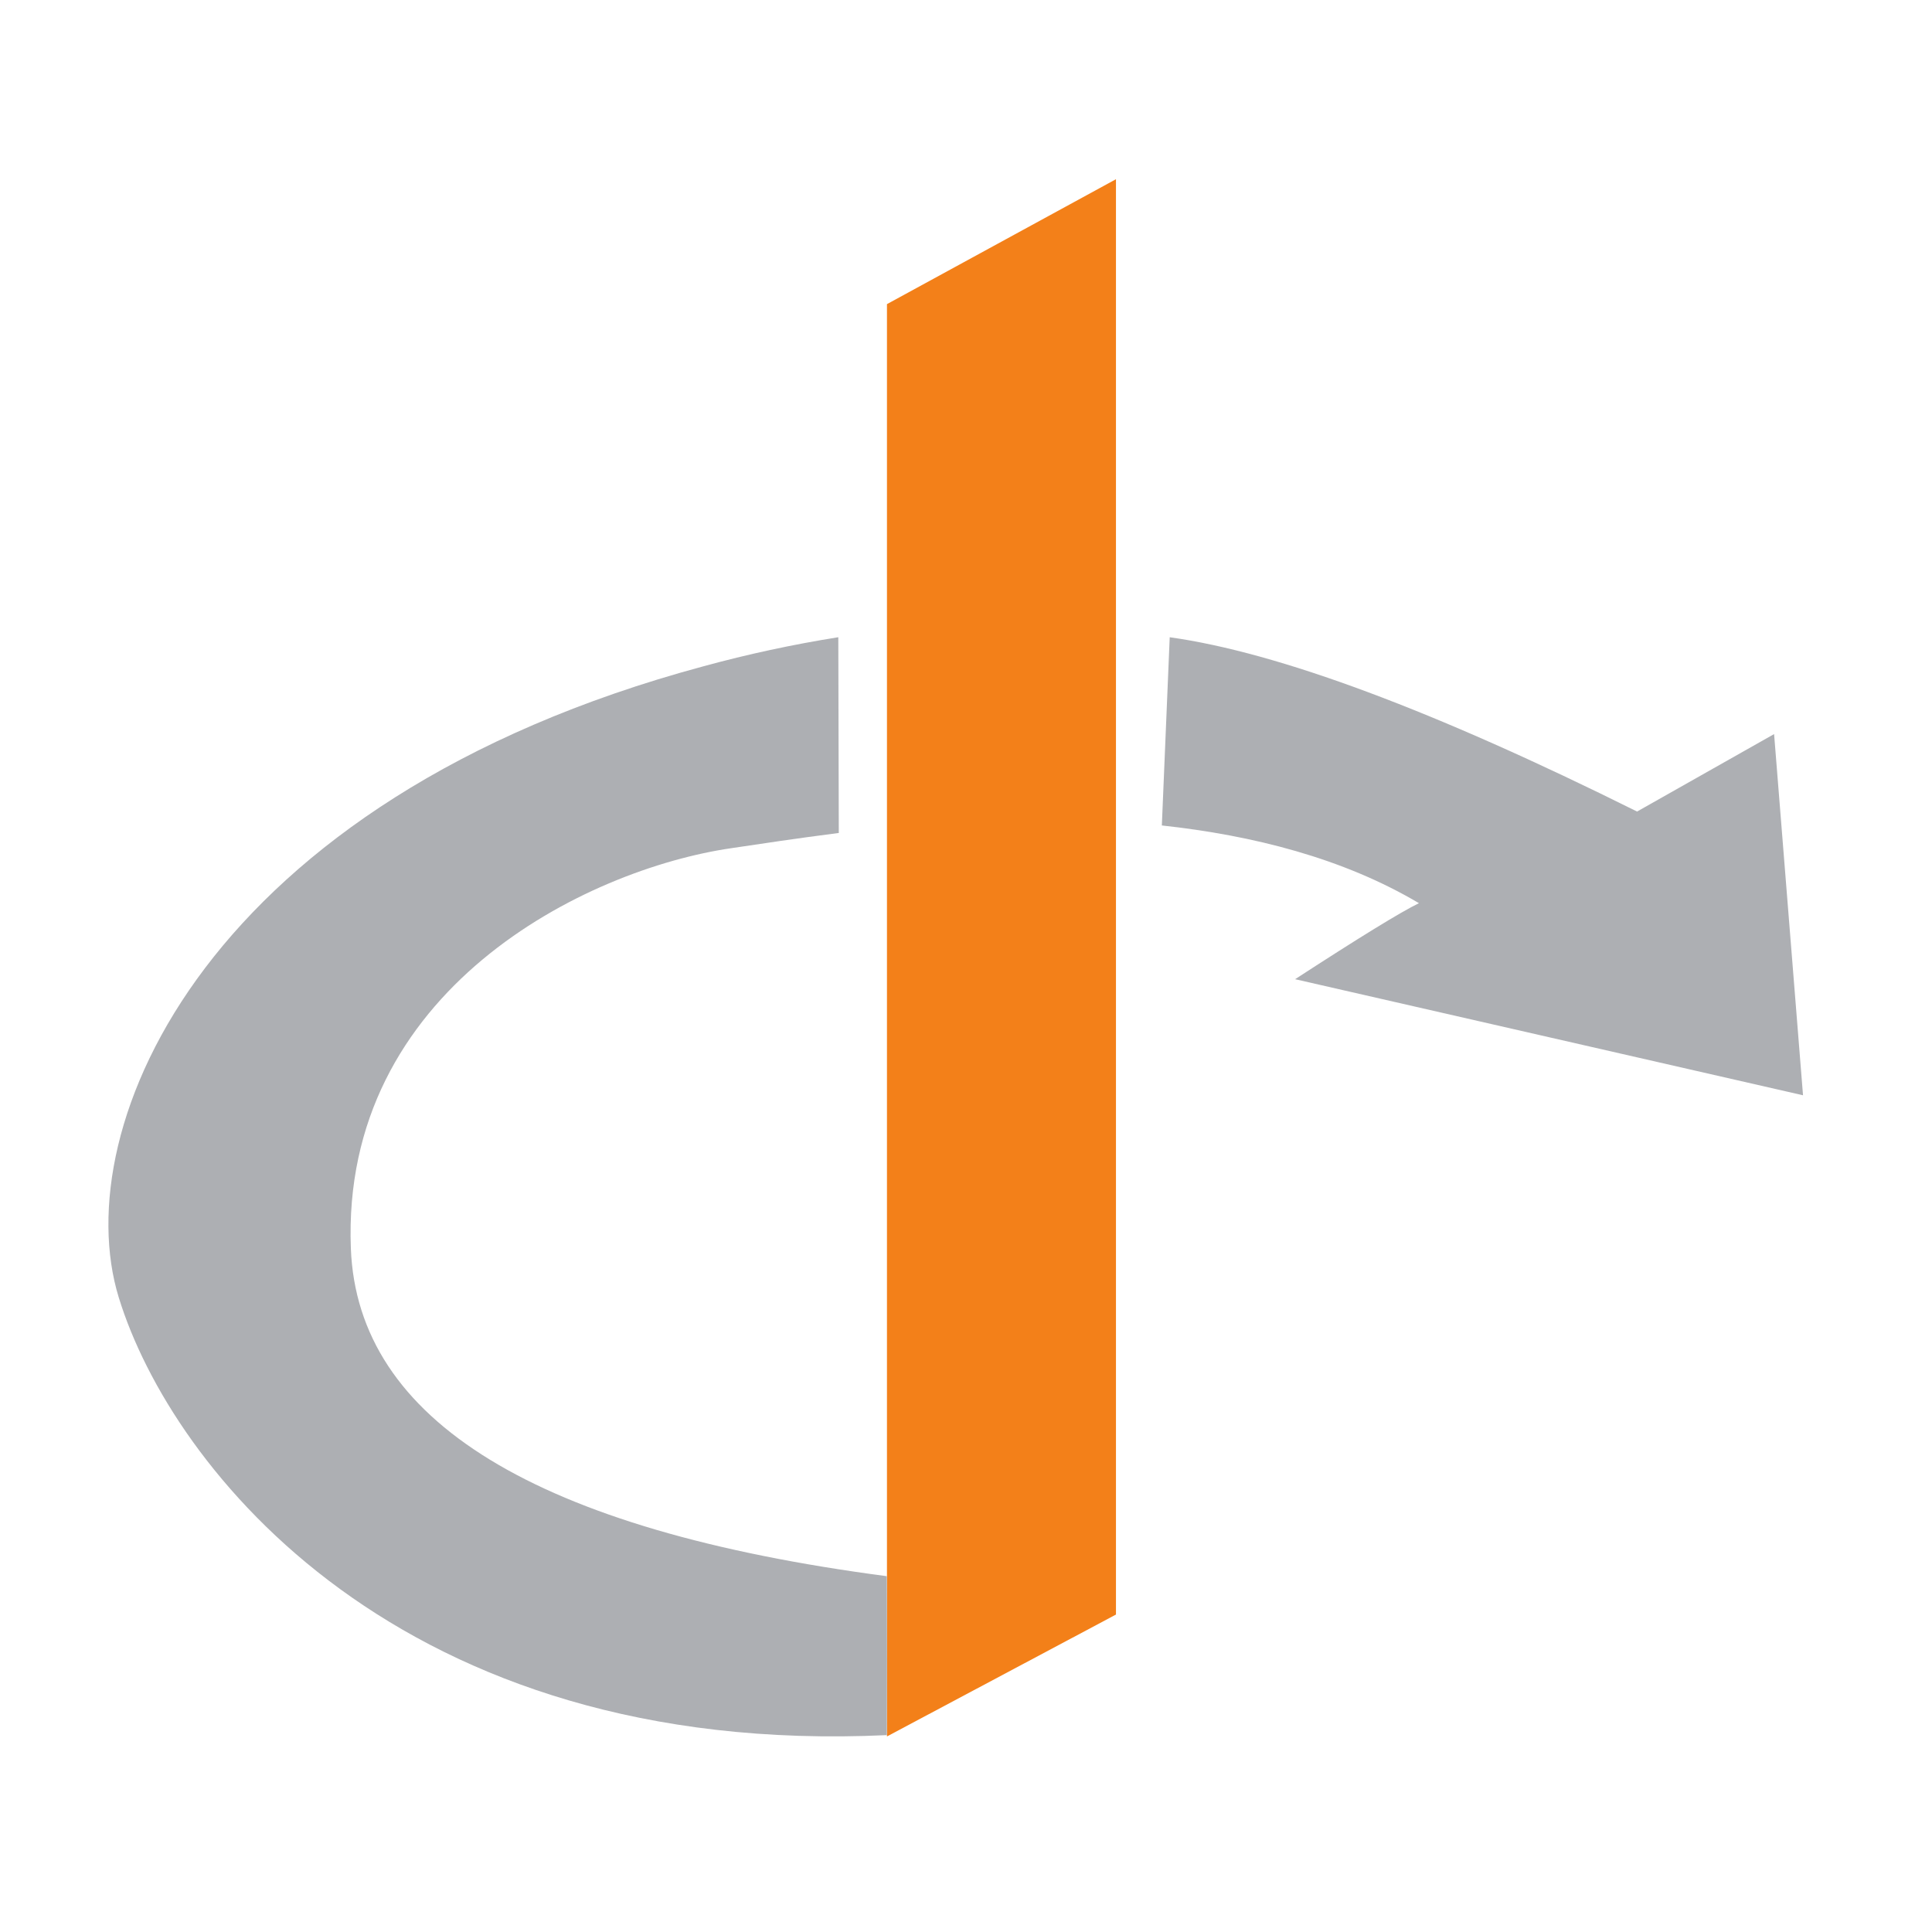
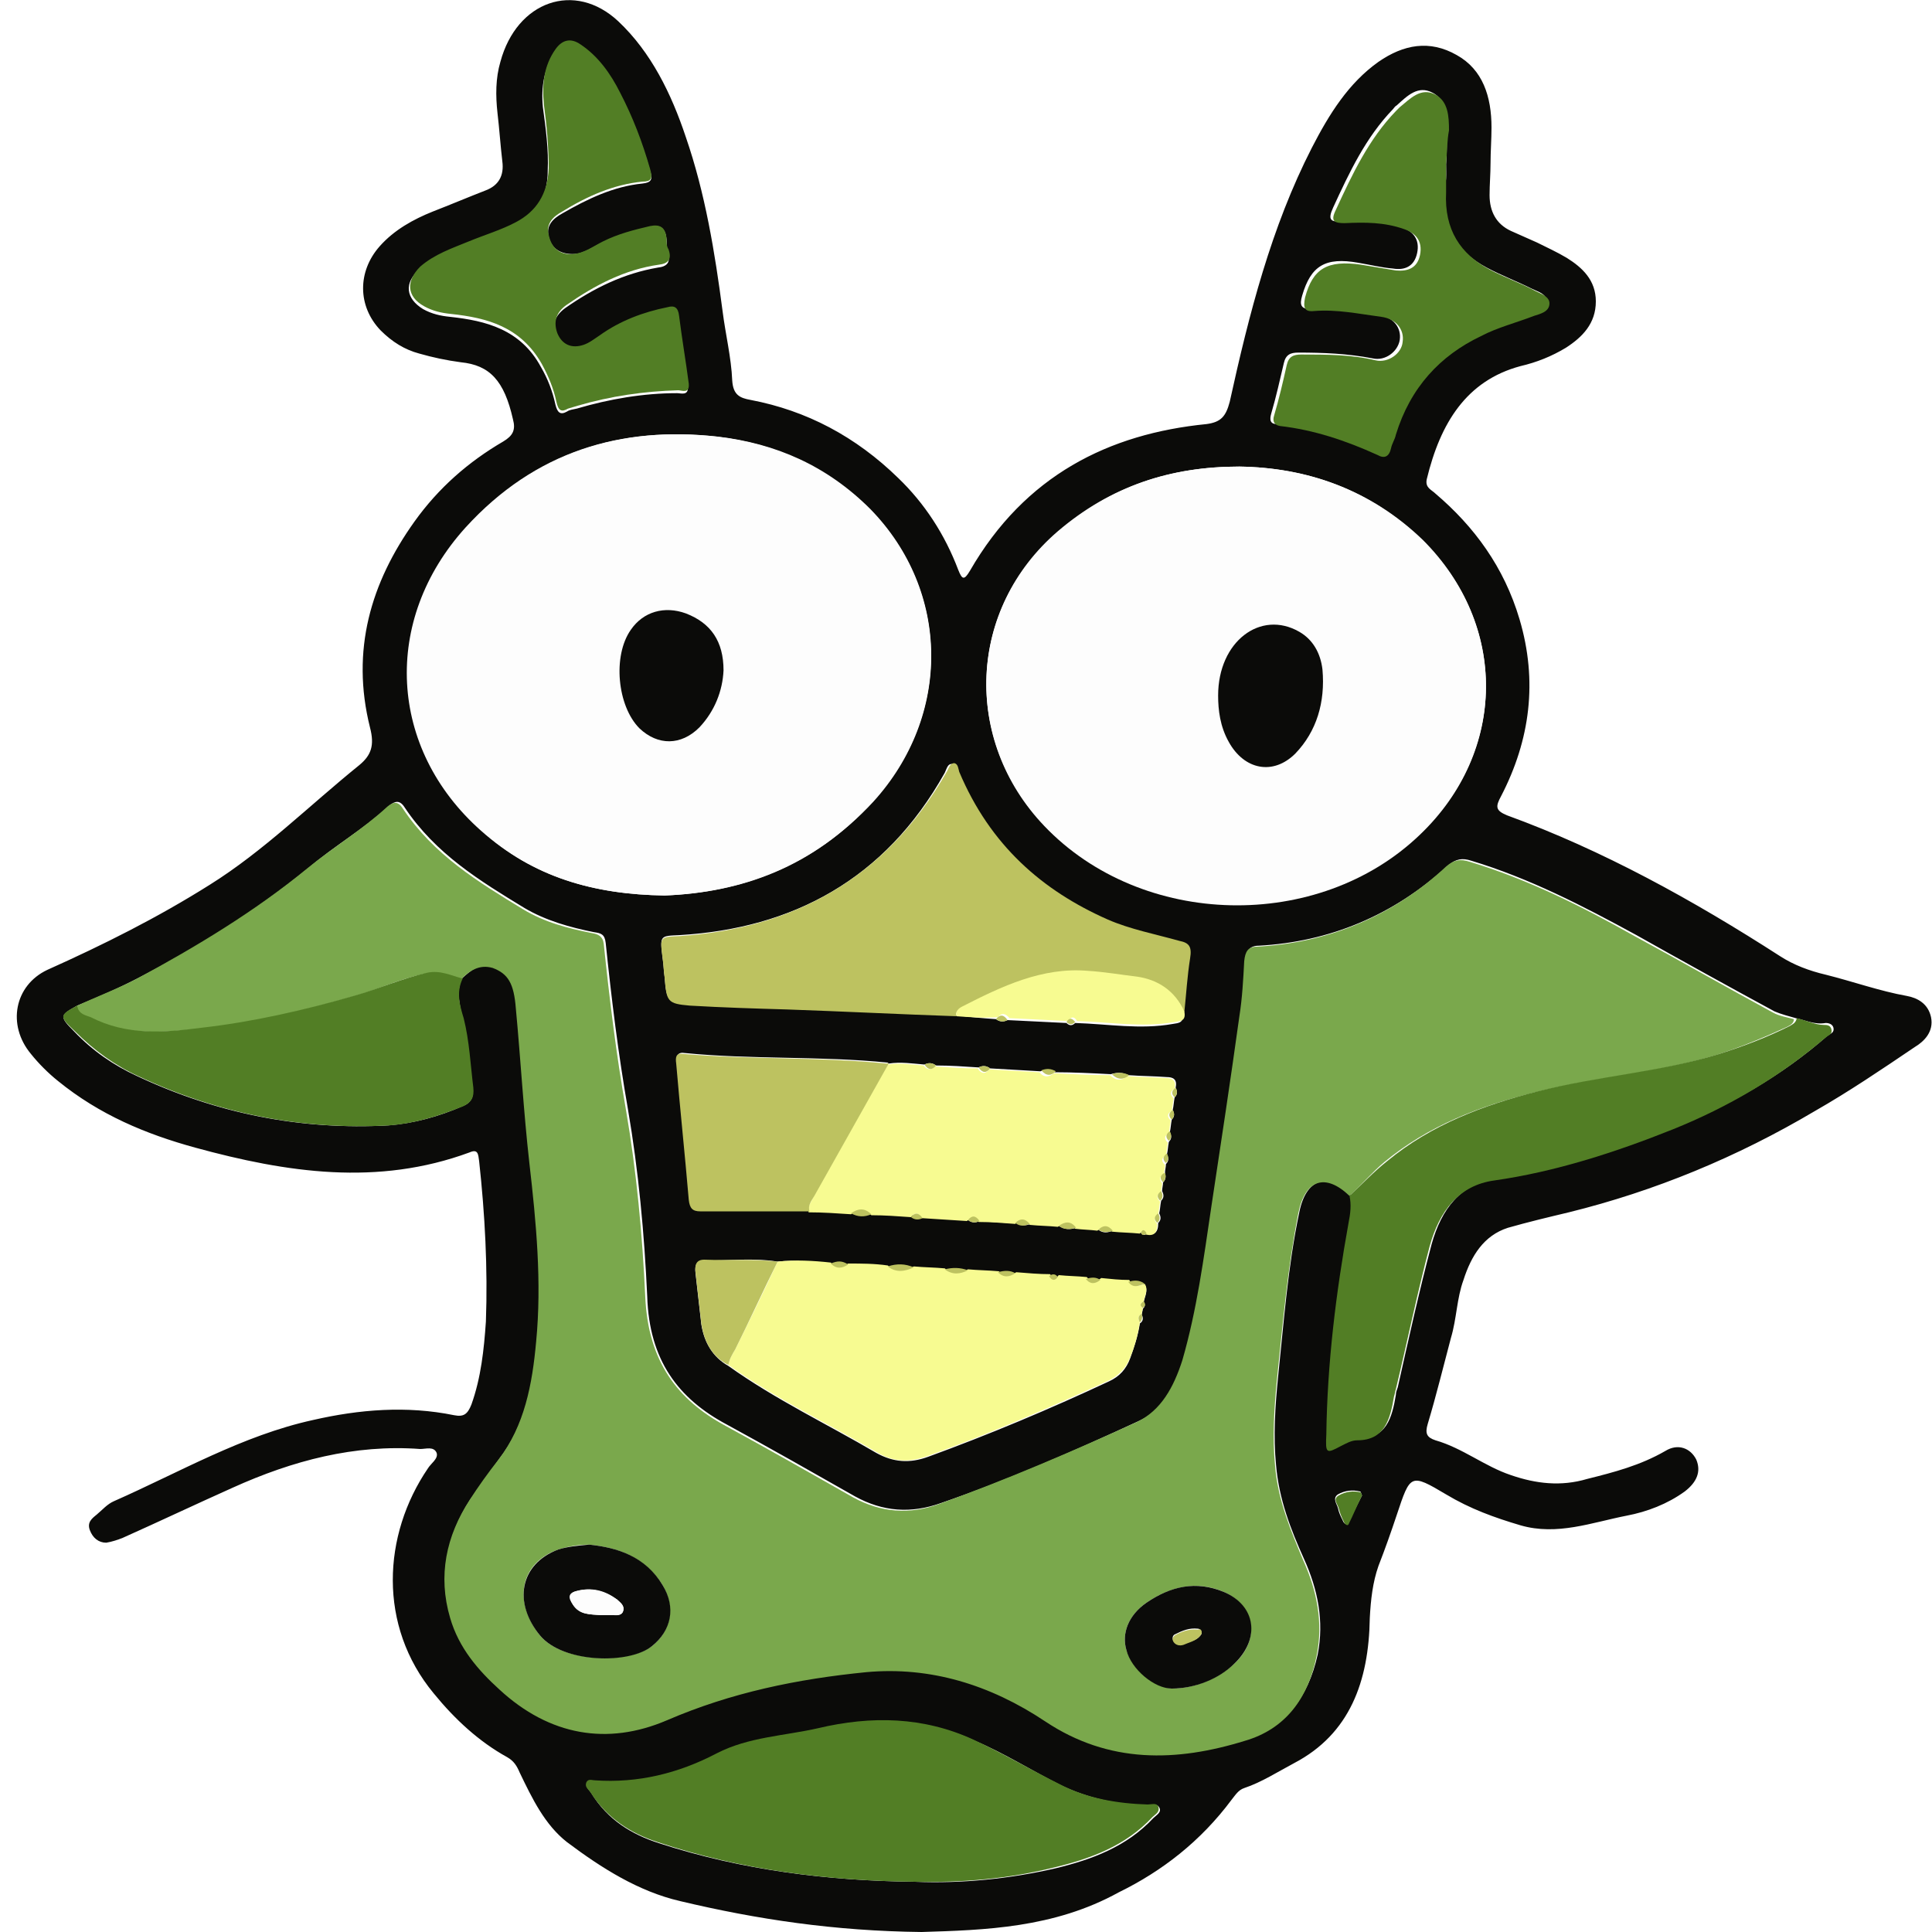
- <svg xmlns="http://www.w3.org/2000/svg" t="1726630235283" class="icon" viewBox="0 0 1105 1024" version="1.1" p-id="5113" width="200" height="200">
-   <path d="M507.29 133.448l130.985-71.45v820.941l-130.98 69.714V133.448z" fill="#F38019" p-id="5114" />
-   <path d="M479.391 323.968a724.306 724.306 0 0 0-77.056 16.614C118.359 417.014 37.775 603.802 67.958 701.696c30.116 97.894 161.034 263.219 439.27 250.199 0.138-27.412 0.138-57.738 0-90.895-200.494-26.378-302.679-88.827-306.555-187.407-5.745-147.743 134.17-216.904 217.871-229.018 16.824-2.493 37.663-5.678 61.199-8.653l-0.276-111.949h-0.072z m185.124 107.653c52.198 5.683 103.572 18.693 147.046 44.447-10.66 5.192-34.268 19.732-70.825 43.479l290.493 66.391-16.543-206.582-78.372 44.303c-116.101-57.805-205.199-91.034-267.3-99.686l-4.5 107.648z" fill="#ADAFB3" p-id="5115" />
+ <svg xmlns="http://www.w3.org/2000/svg" version="1.1" id="图层_1" x="0px" y="0px" viewBox="0 0 200 200" style="enable-background:new 0 0 200 200;" xml:space="preserve">
+   <style type="text/css">
+ 	.st0{fill:#0B0B09;}
+ 	.st1{fill:#7AA84C;}
+ 	.st2{fill:#FDFDFD;}
+ 	.st3{fill:#527E25;}
+ 	.st4{fill:#BDC260;}
+ 	.st5{fill:#F7FB91;}
+ </style>
+   <g>
+     <path class="st0" d="M95.4,200c-9-0.1-17-1.3-25-3.2c-4.3-1-8.1-3.4-11.7-6.1c-2.3-1.8-3.6-4.5-4.9-7.2c-0.3-0.7-0.6-1.2-1.3-1.6   c-2.9-1.6-5.4-3.9-7.6-6.6c-5.8-7-5.3-16.4-0.6-23.3c0.3-0.5,1.1-1,0.9-1.6c-0.3-0.7-1.1-0.4-1.7-0.4c-6.8-0.5-13.2,1.2-19.4,4   c-3.8,1.7-7.6,3.5-11.4,5.2c-0.5,0.2-1.1,0.4-1.7,0.5c-0.8,0-1.4-0.5-1.7-1.3c-0.3-0.8,0.2-1.2,0.7-1.6c0.6-0.5,1.1-1.1,1.8-1.4   c6.8-3,13.3-6.8,20.6-8.4c4.8-1.1,9.7-1.5,14.6-0.5c1,0.2,1.4-0.1,1.8-1.1c1-2.8,1.3-5.7,1.5-8.6c0.2-5.5-0.1-11.1-0.7-16.6   c-0.1-0.7-0.1-1.3-1-0.9c-9.5,3.5-18.9,2.1-28.4-0.5c-5.1-1.4-9.9-3.4-14.2-6.9c-1-0.8-2-1.8-2.8-2.8c-2.5-3-1.7-7.1,1.7-8.7   c5.8-2.6,11.4-5.4,16.8-8.8c5.6-3.5,10.3-8.2,15.5-12.4c1.2-1,1.6-2,1.1-3.9c-2-8,0.1-15,4.6-21.3c2.5-3.5,5.6-6.2,9.2-8.3   c1-0.6,1.3-1.2,1-2.3c-0.9-4-2.4-5.6-5.4-5.9c-1.5-0.2-2.9-0.5-4.3-0.9c-1.5-0.4-2.8-1.2-4-2.4c-2.4-2.5-2.4-6.1-0.1-8.7   c1.5-1.7,3.5-2.8,5.5-3.6c1.8-0.7,3.7-1.5,5.5-2.2c1.3-0.5,1.9-1.5,1.7-3c-0.2-1.7-0.3-3.3-0.5-5c-0.2-1.8-0.2-3.6,0.3-5.3   C53.5,0.1,59.5-2,64,2.2c3.4,3.2,5.5,7.5,7,12c2,5.8,3,11.9,3.8,18c0.3,2.4,0.9,4.8,1,7.2c0.1,1.5,0.8,1.8,1.9,2   c5.8,1.1,10.9,3.8,15.3,8.1c2.7,2.6,4.8,5.8,6.2,9.5c0.4,1,0.6,1.1,1.2,0.1c5.7-9.9,14.4-14.2,24.5-15.2c1.5-0.2,2-0.8,2.4-2.3   c2-9.1,4.3-18.1,8.5-26.3c1.8-3.5,3.8-6.7,6.9-8.9c2.6-1.8,5.3-2.3,8.1-0.7c2.7,1.5,3.6,4.3,3.6,7.5c0,1.2-0.1,2.5-0.1,3.7   c0,1.1-0.1,2.2-0.1,3.3c0,1.7,0.7,3,2.2,3.7c0.9,0.4,1.8,0.8,2.7,1.2c1,0.5,2.1,1,3.1,1.6c1.6,1,3,2.3,3,4.5c0,2.3-1.4,3.7-3.1,4.8   c-1.5,0.9-3,1.5-4.7,1.9c-5.6,1.5-8.3,5.9-9.7,11.7c-0.2,0.9,0.5,1.1,0.9,1.5c4,3.4,7.1,7.6,8.7,13c1.9,6.4,1.1,12.5-1.9,18.3   c-0.6,1.1-0.6,1.5,0.6,2c9.9,3.6,19.3,8.8,28.3,14.6c1.4,0.9,3,1.5,4.7,1.9c2.8,0.7,5.6,1.7,8.4,2.2c1.1,0.2,2.2,0.8,2.5,2.2   c0.3,1.5-0.7,2.5-1.7,3.1c-3.4,2.3-6.8,4.6-10.3,6.6c-8.1,4.8-16.6,8.3-25.5,10.5c-2.1,0.5-4.2,1-6.3,1.6c-2.5,0.8-3.8,2.9-4.6,5.4   c-0.7,1.9-0.7,4-1.3,6c-0.8,3-1.5,5.9-2.4,8.9c-0.3,1-0.1,1.4,0.8,1.7c2.8,0.8,5.1,2.7,7.8,3.6c2.6,0.9,5.2,1.2,7.9,0.4   c2.8-0.7,5.5-1.4,8.1-2.9c1.3-0.8,2.6-0.3,3.2,0.9c0.5,1.2,0.1,2.3-1.2,3.3c-1.8,1.3-3.9,2.1-6,2.5c-3.6,0.7-7.2,2.1-11,1   c-2.7-0.8-5.2-1.7-7.7-3.2c-3.7-2.2-3.7-2.1-5.1,2.1c-0.6,1.8-1.2,3.5-1.9,5.3c-0.6,1.7-0.8,3.5-0.9,5.4c-0.1,6.6-2.1,12-7.8,15   c-1.7,0.9-3.4,2-5.2,2.6c-0.6,0.2-0.9,0.7-1.3,1.2c-3.2,4.3-7.2,7.4-11.7,9.6C109.1,199.6,101.9,199.8,95.4,200z M103.1,105.5   c0.4,0.3,0.8,0.3,1.2,0.1c2,0.1,4.1,0.2,6.1,0.3c0.3,0.3,0.6,0.3,0.9,0c3.4,0.1,6.7,0.7,10.1,0.1c0.6-0.1,1.2-0.1,1-1.1   c0.2-1.9,0.3-3.8,0.6-5.6c0.2-1.1-0.1-1.5-1.1-1.8c-2.5-0.6-5-1.2-7.4-2.2c-6.8-3-12.3-7.7-15.4-15.3c-0.1-0.3-0.2-0.8-0.5-0.9   c-0.5-0.1-0.6,0.5-0.8,0.9C91.6,91.1,82,96.1,70.4,96.8c-2.1,0.1-2.1,0-1.8,2.4c0.1,0.6,0.1,1.3,0.2,1.9c0.2,2.5,0.3,2.7,2.6,2.9   c3.4,0.2,6.7,0.3,10.1,0.4c5.8,0.2,11.7,0.5,17.5,0.7C100.4,105.3,101.7,105.4,103.1,105.5z M100.2,126.3c0.4,0.3,0.8,0.3,1.2,0.1   c1.3,0.1,2.5,0.2,3.8,0.2c0.5,0.3,1,0.3,1.5,0.1c1,0.1,1.9,0.1,2.9,0.2c0.6,0.4,1.2,0.4,1.8,0.2c0.8,0.1,1.5,0.1,2.3,0.2   c0.5,0.4,1,0.3,1.5,0.1c1,0.1,1.9,0.1,2.9,0.2c0.2,0.3,0.4,0.3,0.6,0.1c0.8,0.2,1.2-0.1,1.2-1.1c0.3-0.3,0.3-0.6,0.1-1   c0.1-0.4,0.1-0.8,0.2-1.3c0.3-0.3,0.3-0.6,0.1-1c0-0.3,0.1-0.6,0.1-0.9c0.3-0.3,0.3-0.6,0.2-1c0-0.3,0.1-0.6,0.1-0.9   c0.3-0.3,0.3-0.6,0.1-1c0.1-0.4,0.1-0.8,0.2-1.3c0.3-0.3,0.3-0.6,0.1-1c0.1-0.4,0.1-0.8,0.2-1.3c0.3-0.3,0.3-0.6,0.1-1   c0.1-0.4,0.1-0.8,0.2-1.3c0.3-0.3,0.3-0.6,0.1-1c0.2-0.9-0.3-1.1-0.9-1.1c-1.3-0.1-2.6-0.1-4-0.2c-0.6-0.3-1.2-0.3-1.8-0.1   c-1.9-0.1-3.9-0.2-5.8-0.2c-0.5-0.3-1-0.3-1.5-0.1c-1.7-0.1-3.5-0.2-5.2-0.3c-0.4-0.3-0.8-0.3-1.2-0.1c-1.5-0.1-2.9-0.2-4.4-0.2   c-0.4-0.3-0.8-0.3-1.2-0.1c-1.2-0.1-2.5-0.3-3.7-0.1c0,0-0.1-0.1-0.1-0.1c-7-0.7-14.1-0.3-21.1-1c-0.7-0.1-0.8,0.4-0.7,1   c0.5,4.7,0.9,9.4,1.3,14.1c0.1,0.9,0.3,1.2,1.2,1.2c3.8,0,7.5,0,11.3,0c1.5,0.1,2.9,0.2,4.4,0.2c0.7,0.3,1.4,0.3,2.1,0.1   c1.4,0.1,2.7,0.2,4.1,0.2c0.4,0.3,0.8,0.3,1.2,0.1C97.1,126.1,98.6,126.2,100.2,126.3z M80.5,130.6c-2.5-0.4-5.1-0.1-7.6-0.1   c-0.8,0-1,0.5-0.9,1.3c0.2,1.8,0.4,3.6,0.6,5.3c0.3,1.9,1.2,3.4,2.8,4.3c4.9,3.5,10.2,6,15.3,9c1.8,1,3.5,1.1,5.4,0.4   c6.3-2.3,12.5-4.9,18.7-7.8c1.1-0.5,1.8-1.3,2.2-2.4c0.4-1.1,0.8-2.3,1-3.6c0.3-0.2,0.4-0.5,0.2-0.9c0-0.2,0.1-0.4,0.1-0.6   c0.2-0.2,0.3-0.4,0.1-0.7c0.1-0.6,0.5-1.2,0.1-1.8c-0.5-0.4-1.1-0.4-1.7-0.2c-1-0.1-1.9-0.2-2.9-0.2c-0.5-0.3-1-0.3-1.5-0.1   c-1-0.1-1.9-0.1-2.9-0.2c-0.3-0.3-0.6-0.3-0.9-0.1c-1.2-0.1-2.4-0.2-3.5-0.2c-0.6-0.4-1.2-0.3-1.8-0.1c-1.1-0.1-2.1-0.1-3.2-0.2   c-0.8-0.4-1.6-0.4-2.4-0.1c-1.1-0.1-2.1-0.1-3.2-0.2c-0.9-0.4-1.8-0.4-2.7-0.1c-1.3-0.2-2.7-0.2-4.1-0.2c-0.6-0.3-1.2-0.3-1.8-0.1   C84.2,130.6,82.4,130.4,80.5,130.6z M185.9,105.4c-0.7-0.2-1.5-0.4-2.2-0.7c-4.8-2.6-9.5-5.2-14.3-7.9c-5.5-3-11.1-5.9-17.1-7.7   c-0.9-0.3-1.6-0.2-2.4,0.5c-5.7,5.2-12.3,7.9-19.6,8.3c-1,0-1.3,0.6-1.3,1.5c-0.1,1.9-0.2,3.8-0.5,5.7c-0.9,6.6-1.9,13.2-2.9,19.7   c-0.8,5.4-1.5,10.7-3,15.9c-0.8,2.8-2.1,5.2-4.7,6.4c-6.7,3.1-13.5,6.1-20.5,8.5c-3.1,1.1-6,0.9-8.9-0.7c-4.4-2.5-8.8-5-13.2-7.4   c-5.1-2.7-8.1-6.7-8.3-13.3c-0.3-6.5-0.9-13-2-19.4c-1-5.7-1.7-11.4-2.3-17.2c-0.1-0.9-0.5-1-1.2-1.1c-2.5-0.5-5-1.2-7.2-2.5   c-4.6-2.8-9.2-5.6-12.4-10.4c-0.5-0.8-1-0.7-1.6-0.2c-2.6,2.4-5.6,4.1-8.3,6.4c-5.5,4.5-11.4,8.2-17.6,11.4c-2.1,1.1-4.2,2-6.4,2.9   c-1.8,1-1.9,1.1-0.3,2.7c1.9,2,4.1,3.5,6.5,4.6c8.3,3.9,17,5.6,26,5.1c2.6-0.2,5.2-0.9,7.7-2c0.8-0.3,1.2-0.9,1-1.9   c-0.3-2.4-0.4-4.8-1-7.2c-0.3-1.3-0.7-2.7-0.1-4.1c1-0.9,1.9-1.7,3.3-1.2c1.6,0.5,2.2,1.5,2.4,4.2c0.5,5.3,0.8,10.7,1.4,16   c0.7,6.1,1.3,12.3,0.7,18.5c-0.4,4.4-1.2,8.7-3.9,12.2c-1,1.4-2,2.8-3,4.2c-2.4,3.7-3.3,7.8-2,12.2c0.9,3.1,2.8,5.4,5.1,7.4   c5.2,4.8,11.2,5.8,17.3,3.2c6.7-2.9,13.6-4.3,20.7-5c6.6-0.6,12.8,1.3,18.5,5.1c6.6,4.4,13.6,4.2,20.7,2c4-1.3,6.4-4.3,7.4-8.8   c0.7-3.5,0-6.8-1.4-9.9c-1.4-3.1-2.6-6.2-2.9-9.7c-0.3-3-0.1-6.1,0.2-9.1c0.6-5.7,1-11.4,2.2-17.1c0.7-3.5,2.9-4.2,5.3-1.8   c0.2,0.9,0.1,1.8,0,2.7c-1.3,7.2-2.1,14.5-2.3,21.9c0,2,0,2,1.5,1.2c0.5-0.3,1.1-0.6,1.7-0.6c2.8,0,3.4-2.1,3.8-4.5   c0-0.3,0.1-0.5,0.2-0.8c1.1-4.9,2.2-9.9,3.5-14.8c1-3.6,3-6.3,6.7-6.8c6.4-0.9,12.5-2.9,18.5-5.3c5.7-2.3,11-5.3,15.8-9.5   c0.3-0.2,0.7-0.3,0.6-0.8c-0.1-0.4-0.5-0.5-0.8-0.5C187.8,106.1,186.9,105.6,185.9,105.4z M68.8,92.7c7.9-0.3,15.4-3,21.6-9.7   c8.1-8.9,8-21.8-0.3-30.3c-4.5-4.5-9.8-6.8-15.8-7.5c-9.9-1.1-18.8,1.5-26,9.4c-8.7,9.6-8,22.9,1.6,31.4   C55.1,90.8,61.5,92.6,68.8,92.7z M128.3,48.3c-7.1,0-13.3,2-18.8,6.7c-9.3,8-9.9,21.5-1.4,30.4c10.1,10.6,28.3,11,38.9,0.9   c9-8.6,9.1-21.6,0.3-30.4C141.8,50.6,135.2,48.4,128.3,48.3z M94.7,194.8c4.9,0.2,9.8-0.3,14.6-1.4c3.7-0.9,7.3-2.2,10.1-5.2   c0.3-0.3,0.9-0.6,0.6-1.1c-0.2-0.4-0.7-0.2-1.1-0.2c-3.2-0.1-6.2-0.7-9.1-2.1c-3-1.5-5.8-3.3-8.9-4.6c-5.2-2.4-10.7-2.5-16.1-1.2   c-3.5,0.8-7.3,0.9-10.5,2.6c-4.1,2.1-8.2,3.1-12.6,2.8c-0.3,0-0.7-0.2-0.9,0.2c-0.2,0.4,0.2,0.7,0.4,1c1.7,2.8,4.2,4.3,7,5.2   C76.8,193.6,85.7,194.7,94.7,194.8z M59.3,26.3c-1.2,0-2.2-0.5-2.5-1.8c-0.3-1.2,0.5-1.9,1.4-2.4c2.6-1.5,5.3-2.8,8.3-3.1   c0.9-0.1,1.1-0.4,0.8-1.3c-0.8-2.8-1.8-5.4-3.1-7.9c-1.1-1.9-2.3-3.8-4.1-5c-1-0.6-1.9-0.5-2.6,0.5C56.3,7.1,56,9,56.2,11.1   c0.3,2.2,0.6,4.4,0.5,6.6c0,2.7-1.2,4.5-3.4,5.6c-1.6,0.8-3.3,1.4-4.9,2c-1.7,0.7-3.6,1.2-5,2.6c-1.6,1.4-1.4,3,0.4,4.1   c0.9,0.5,1.8,0.7,2.8,0.8c3.7,0.4,7.3,1.3,9.4,5.2c0.7,1.2,1.2,2.5,1.5,3.9c0.2,0.8,0.5,1.1,1.2,0.7c0.3-0.2,0.6-0.2,1-0.3   c3.4-1,6.9-1.6,10.4-1.6c0.4,0,1.2,0.3,1.1-0.7c-0.3-2.4-0.7-4.7-1-7c-0.1-0.9-0.5-1-1.2-0.9c-2.5,0.5-4.8,1.4-7,2.9   c-0.5,0.4-1,0.8-1.7,1c-1.2,0.4-2.2-0.1-2.7-1.2c-0.5-1.1-0.2-2.1,0.9-2.9c3-2.1,6.1-3.6,9.6-4.2c0.9-0.1,1.4-0.5,1-1.6   C69,25.5,69,25.1,69,24.8c-0.1-1.2-0.7-1.6-1.7-1.3c-1.7,0.4-3.3,0.8-4.9,1.6C61.4,25.5,60.5,26.3,59.3,26.3z M149.7,17   C149.7,17,149.7,17,149.7,17c0.1-1.2,0.1-2.5,0-3.7c0-1.4,0-3-1.4-3.7c-1.5-0.8-2.6,0.3-3.7,1.3c-0.2,0.1-0.3,0.3-0.4,0.4   c-2.8,2.9-4.5,6.5-6.2,10.2c-0.6,1.3-0.2,1.5,0.9,1.4c2-0.1,4.1-0.1,6.1,0.6c1.3,0.4,2,1.3,1.7,2.7c-0.3,1.4-1.3,1.8-2.5,1.6   c-1.2-0.1-2.4-0.4-3.6-0.6c-3.4-0.6-4.9,0.3-5.8,3.4c-0.3,1-0.1,1.4,0.9,1.4c2.4-0.1,4.7,0.3,7,0.6c1.5,0.2,2.4,1.3,2.2,2.6   c-0.2,1.2-1.5,2.2-2.8,1.9c-2.6-0.5-5.1-0.6-7.7-0.6c-0.8,0-1.3,0.2-1.5,1.1c-0.4,1.7-0.8,3.5-1.3,5.2c-0.2,0.7-0.1,1.1,0.6,1.1   c3.5,0.4,6.9,1.5,10.1,3c0.8,0.4,1.2,0.2,1.4-0.7c0.1-0.5,0.3-0.9,0.5-1.4c1.6-4.9,4.6-8.2,8.8-10.2c1.8-0.9,3.7-1.4,5.5-2.1   c0.7-0.3,1.6-0.4,1.6-1.3c0-0.8-0.9-1-1.5-1.3c-1.6-0.8-3.2-1.4-4.7-2.2c-3-1.6-4.7-4.1-4.5-8C149.8,19,149.7,18,149.7,17z    M141,154.8c-0.1-0.1-0.1-0.4-0.2-0.4c-0.8-0.2-1.6-0.1-2.3,0.3c-0.6,0.4-0.1,1,0,1.4c0.1,0.5,0.3,0.9,0.5,1.3   c0.1,0.3,0.4,0.5,0.5,0.3C140,156.8,140.5,155.8,141,154.8z" />
+     <path class="st1" d="M139.7,123.8c-2.5-2.4-4.6-1.7-5.3,1.8c-1.1,5.6-1.6,11.3-2.2,17.1c-0.3,3-0.5,6.1-0.2,9.1   c0.3,3.5,1.6,6.6,2.9,9.7c1.4,3.1,2.1,6.4,1.4,9.9c-0.9,4.5-3.3,7.6-7.4,8.8c-7.1,2.2-14.1,2.4-20.7-2c-5.7-3.8-11.9-5.7-18.5-5.1   c-7.1,0.7-14,2.1-20.7,5c-6.1,2.6-12.1,1.6-17.3-3.2c-2.2-2-4.2-4.3-5.1-7.4c-1.3-4.4-0.4-8.5,2-12.2c0.9-1.4,1.9-2.8,3-4.2   c2.7-3.5,3.5-7.8,3.9-12.2c0.6-6.2,0-12.4-0.7-18.5c-0.6-5.3-0.9-10.7-1.4-16c-0.2-2.6-0.8-3.6-2.4-4.2c-1.4-0.4-2.4,0.3-3.3,1.2   c-1.2-0.3-2.3-0.9-3.7-0.6c-2.6,0.5-5,1.7-7.6,2.4c-5.2,1.5-10.4,2.7-15.8,3.3c-3.9,0.4-7.7,0.7-11.4-1.1c-0.5-0.3-1.3-0.3-1.4-1.2   c2.1-1,4.3-1.8,6.4-2.9c6.1-3.3,12.1-6.9,17.6-11.4c2.7-2.2,5.7-4,8.3-6.4c0.6-0.5,1.1-0.6,1.6,0.2c3.2,4.8,7.8,7.6,12.4,10.4   c2.3,1.4,4.7,2,7.2,2.5c0.6,0.1,1.1,0.3,1.2,1.1c0.6,5.8,1.3,11.5,2.3,17.2c1.1,6.4,1.7,12.9,2,19.4c0.3,6.6,3.3,10.6,8.3,13.3   c4.4,2.4,8.8,4.9,13.2,7.4c2.9,1.6,5.9,1.8,8.9,0.7c6.9-2.5,13.7-5.4,20.5-8.5c2.5-1.2,3.8-3.6,4.7-6.4c1.5-5.2,2.2-10.5,3-15.9   c1-6.6,2-13.2,2.9-19.7c0.3-1.9,0.4-3.8,0.5-5.7c0.1-1,0.4-1.5,1.3-1.5c7.4-0.4,14-3.1,19.6-8.3c0.8-0.7,1.5-0.8,2.4-0.5   c6,1.8,11.6,4.6,17.1,7.7c4.8,2.6,9.5,5.3,14.3,7.9c0.7,0.4,1.5,0.5,2.2,0.7c0,0.4-0.3,0.6-0.7,0.8c-2.4,1.1-4.8,2.1-7.3,2.9   c-6.2,1.9-12.6,2.3-18.9,3.9c-5.6,1.4-10.9,3.4-15.5,7.2C142.2,121.2,141,122.6,139.7,123.8z M61,159.9c-1.2,0-2.2,0.2-3.2,0.5   c-4,1.4-4.7,5.4-1.9,8.9c2.4,2.9,9.3,2.9,11.6,1.1c2-1.6,2.4-4,1.1-6.3C66.7,161.1,63.9,160.2,61,159.9z M121.3,174.8   c2.3,0,4.8-1,6.5-2.6c2.7-2.5,2.1-6-1.1-7.4c-2.8-1.2-5.5-0.6-8,1.1c-1.9,1.3-2.6,3.2-2.1,4.9C117.2,172.7,119.6,174.7,121.3,174.8   z" />
+     <path class="st2" d="M68.8,92.7c-7.3-0.1-13.6-1.9-19-6.7c-9.6-8.5-10.3-21.8-1.6-31.4c7.2-7.9,16.1-10.5,26-9.4   c5.9,0.7,11.3,3,15.8,7.5c8.4,8.5,8.5,21.4,0.3,30.3C84.2,89.8,76.7,92.4,68.8,92.7z M74.9,69.4c0-3-1.3-4.9-3.9-5.9   c-2.1-0.8-4.4-0.2-5.7,1.7c-1.9,2.7-1.4,7.9,0.9,10.2c1.9,1.9,4.3,1.9,6.2-0.1C74.1,73.6,74.8,71.5,74.9,69.4z" />
+     <path class="st2" d="M128.3,48.3c6.9,0.1,13.5,2.3,19,7.7c8.8,8.7,8.7,21.8-0.3,30.4c-10.5,10.1-28.8,9.7-38.9-0.9   c-8.5-8.9-7.9-22.5,1.4-30.4C115,50.3,121.2,48.3,128.3,48.3z M126.1,72c0.1,1.5,0.2,3.2,1.1,4.7c1.6,2.9,4.6,3.5,6.9,1.2   c2.3-2.3,3.2-5.3,2.8-8.7c-0.2-1.7-1-3-2.4-3.9C130.5,63.1,126.1,66.4,126.1,72z" />
+     <path class="st3" d="M94.7,194.8c-9-0.1-17.9-1.2-26.6-4.1c-2.8-0.9-5.3-2.5-7-5.2c-0.2-0.3-0.6-0.5-0.4-1c0.2-0.4,0.6-0.2,0.9-0.2   c4.4,0.3,8.6-0.7,12.6-2.8c3.3-1.7,7-1.8,10.5-2.6c5.5-1.3,10.9-1.2,16.1,1.2c3,1.4,5.9,3.1,8.9,4.6c2.9,1.5,6,2,9.1,2.1   c0.4,0,0.9-0.2,1.1,0.2c0.2,0.6-0.3,0.8-0.6,1.1c-2.8,3-6.4,4.3-10.1,5.2C104.4,194.5,99.6,194.9,94.7,194.8z" />
+     <path class="st4" d="M99,105.2c-5.8-0.2-11.7-0.5-17.5-0.7c-3.4-0.1-6.7-0.2-10.1-0.4c-2.3-0.2-2.4-0.4-2.6-2.9   c-0.1-0.6-0.1-1.3-0.2-1.9c-0.3-2.4-0.3-2.3,1.8-2.4C82,96.1,91.6,91.1,98,79.9c0.2-0.3,0.3-0.9,0.8-0.9c0.4,0.1,0.4,0.6,0.5,0.9   c3.2,7.6,8.6,12.3,15.4,15.3c2.3,1,4.9,1.5,7.4,2.2c1,0.2,1.3,0.6,1.1,1.8c-0.3,1.9-0.4,3.7-0.6,5.6c-1-2.2-2.7-3.3-4.9-3.6   c-1.7-0.3-3.4-0.5-5.1-0.6c-4.7-0.4-8.9,1.6-13,3.7C99.2,104.5,98.9,104.7,99,105.2z" />
+     <path class="st5" d="M118.5,132.9c0.4,0.6,0,1.2-0.1,1.8c-0.3,0.2-0.5,0.4-0.1,0.7c0,0.2-0.1,0.4-0.1,0.6c-0.4,0.2-0.4,0.5-0.2,0.9   c-0.2,1.2-0.5,2.4-1,3.6c-0.4,1.1-1.2,1.9-2.2,2.4c-6.1,2.8-12.3,5.5-18.7,7.8c-1.9,0.7-3.6,0.7-5.4-0.4c-5.1-3-10.4-5.5-15.3-9   c0.1-0.6,0.4-1.1,0.7-1.6c1.5-3,3-6.1,4.4-9.1c1.8-0.2,3.7-0.1,5.5,0.1c0.6,0.6,1.2,0.5,1.8,0.1c1.4,0,2.7,0,4.1,0.2   c0.9,0.7,1.8,0.5,2.7,0.1c1.1,0.1,2.1,0.1,3.2,0.2c0.8,0.6,1.6,0.5,2.4,0.1c1.1,0.1,2.1,0.1,3.2,0.2c0.6,0.6,1.2,0.5,1.8,0.1   c1.2,0.1,2.4,0.2,3.5,0.2c0.3,0.4,0.6,0.5,0.9,0.1c1,0.1,1.9,0.1,2.9,0.2c0.5,0.6,1,0.5,1.5,0.1c1,0.1,1.9,0.2,2.9,0.2   C117.4,133.4,118,133.1,118.5,132.9z" />
+     <path class="st5" d="M94.3,126c-1.4-0.1-2.7-0.2-4.1-0.2c-0.7-0.7-1.4-0.6-2.1-0.1c-1.5-0.1-2.9-0.2-4.4-0.2   c-0.1-0.7,0.3-1.1,0.5-1.6c2.6-4.6,5.1-9.1,7.7-13.7c1.3-0.2,2.5,0,3.7,0.1c0.4,0.5,0.8,0.5,1.2,0.1c1.5,0.1,2.9,0.2,4.4,0.2   c0.4,0.6,0.8,0.6,1.2,0.1c1.7,0.1,3.5,0.2,5.2,0.3c0.5,0.6,1,0.5,1.5,0.1c1.9,0.1,3.9,0.2,5.8,0.2c0.6,0.6,1.2,0.6,1.8,0.1   c1.3,0.1,2.6,0.1,4,0.2c0.6,0,1.1,0.2,0.9,1.1c-0.5,0.3-0.5,0.6-0.1,1c-0.1,0.4-0.1,0.8-0.2,1.3c-0.5,0.3-0.5,0.6-0.1,1   c-0.1,0.4-0.1,0.8-0.2,1.3c-0.5,0.3-0.5,0.6-0.1,1c-0.1,0.4-0.1,0.8-0.2,1.3c-0.5,0.3-0.5,0.6-0.1,1c0,0.3-0.1,0.6-0.1,0.9   c-0.5,0.3-0.5,0.6-0.2,1c0,0.3-0.1,0.6-0.1,0.9c-0.5,0.3-0.5,0.6-0.1,1c-0.1,0.4-0.1,0.8-0.2,1.3c-0.4,0.3-0.5,0.6-0.1,1   c0,0.9-0.3,1.3-1.2,1.1c-0.2-0.4-0.4-0.4-0.6-0.1c-1-0.1-1.9-0.1-2.9-0.2c-0.5-0.6-1-0.6-1.5-0.1c-0.8-0.1-1.5-0.1-2.3-0.2   c-0.5-0.7-1.2-0.6-1.8-0.2c-1-0.1-1.9-0.1-2.9-0.2c-0.5-0.7-1-0.6-1.5-0.1c-1.3-0.1-2.5-0.2-3.8-0.2c-0.4-0.5-0.8-0.5-1.2-0.1   c-1.6-0.1-3.1-0.2-4.7-0.3C95.1,125.5,94.7,125.5,94.3,126z" />
+     <path class="st3" d="M139.7,123.8c1.3-1.2,2.5-2.5,3.9-3.6c4.6-3.8,10-5.8,15.5-7.2c6.2-1.6,12.7-2,18.9-3.9   c2.5-0.8,4.9-1.7,7.3-2.9c0.3-0.2,0.6-0.3,0.7-0.8c0.9,0.2,1.9,0.7,2.8,0.7c0.3,0,0.7,0,0.8,0.5c0.1,0.5-0.4,0.6-0.6,0.8   c-4.8,4.1-10.1,7.2-15.8,9.5c-6,2.4-12.2,4.4-18.5,5.3c-3.7,0.5-5.7,3.2-6.7,6.8c-1.3,4.9-2.3,9.8-3.5,14.8   c-0.1,0.3-0.1,0.5-0.2,0.8c-0.4,2.4-1,4.5-3.8,4.5c-0.6,0-1.1,0.3-1.7,0.6c-1.5,0.8-1.6,0.8-1.5-1.2c0.1-7.4,1-14.7,2.3-21.9   C139.8,125.6,139.9,124.7,139.7,123.8z" />
+     <path class="st3" d="M59.3,26.3c1.2-0.1,2.1-0.8,3.1-1.3c1.6-0.8,3.2-1.2,4.9-1.6c1-0.2,1.6,0.1,1.7,1.3c0,0.4,0,0.8,0.2,1.1   c0.4,1.1-0.1,1.5-1,1.6c-3.5,0.5-6.6,2.1-9.6,4.2c-1.1,0.8-1.3,1.8-0.9,2.9c0.5,1.2,1.5,1.6,2.7,1.2c0.6-0.2,1.1-0.6,1.7-1   c2.1-1.5,4.5-2.4,7-2.9c0.7-0.2,1.1,0,1.2,0.9c0.3,2.4,0.7,4.7,1,7c0.1,1.1-0.7,0.7-1.1,0.7c-3.5,0.1-7,0.6-10.4,1.6   c-0.3,0.1-0.7,0.2-1,0.3c-0.7,0.4-1,0.2-1.2-0.7c-0.3-1.4-0.8-2.6-1.5-3.9c-2.2-3.9-5.7-4.8-9.4-5.2c-1-0.1-1.9-0.3-2.8-0.8   c-1.8-1-1.9-2.6-0.4-4.1c1.5-1.3,3.3-1.9,5-2.6c1.7-0.7,3.4-1.2,4.9-2c2.1-1.1,3.3-2.9,3.4-5.6c0-2.2-0.2-4.4-0.5-6.6   c-0.2-2.1,0-4,1.2-5.7c0.7-1,1.6-1.2,2.6-0.5c1.8,1.2,3.1,3,4.1,5c1.3,2.5,2.3,5.1,3.1,7.9c0.3,1,0.1,1.3-0.8,1.3   c-3,0.3-5.7,1.5-8.3,3.1c-0.9,0.5-1.7,1.2-1.4,2.4C57.1,25.8,58.1,26.4,59.3,26.3z" />
+     <path class="st3" d="M149.7,17c0,1,0,2,0,2.9c-0.2,3.9,1.5,6.4,4.5,8c1.5,0.8,3.2,1.4,4.7,2.2c0.6,0.3,1.5,0.6,1.5,1.3   c0,0.9-1,1.1-1.6,1.3c-1.8,0.7-3.8,1.2-5.5,2.1c-4.2,2-7.3,5.3-8.8,10.2c-0.1,0.5-0.4,0.9-0.5,1.4c-0.2,0.9-0.7,1.1-1.4,0.7   c-3.3-1.5-6.6-2.6-10.1-3c-0.6-0.1-0.8-0.5-0.6-1.1c0.5-1.7,0.9-3.4,1.3-5.2c0.2-0.9,0.7-1.1,1.5-1.1c2.6,0,5.2,0,7.7,0.6   c1.3,0.3,2.7-0.7,2.8-1.9c0.2-1.3-0.7-2.4-2.2-2.6c-2.3-0.3-4.6-0.8-7-0.6c-1,0.1-1.1-0.4-0.9-1.4c0.8-3,2.3-3.9,5.8-3.4   c1.2,0.2,2.4,0.4,3.6,0.6c1.2,0.1,2.2-0.2,2.5-1.6c0.3-1.5-0.5-2.3-1.7-2.7c-2-0.7-4-0.7-6.1-0.6c-1.1,0-1.5-0.2-0.9-1.4   c1.7-3.7,3.4-7.3,6.2-10.2c0.1-0.1,0.3-0.3,0.4-0.4c1.1-0.9,2.2-2.1,3.7-1.3c1.3,0.7,1.4,2.2,1.4,3.7   C149.8,14.5,149.8,15.8,149.7,17C149.7,17,149.7,17,149.7,17z" />
+     <path class="st3" d="M8,104.1c0.1,0.9,0.9,1,1.4,1.2c3.7,1.9,7.5,1.6,11.4,1.1c5.3-0.6,10.6-1.8,15.8-3.3c2.5-0.7,5-1.8,7.6-2.4   c1.4-0.3,2.5,0.3,3.7,0.6c-0.7,1.4-0.3,2.8,0.1,4.1c0.6,2.4,0.7,4.8,1,7.2c0.1,1-0.2,1.5-1,1.9c-2.5,1-5,1.8-7.7,2   c-9,0.5-17.7-1.2-26-5.1c-2.4-1.1-4.6-2.7-6.5-4.6C6.1,105.2,6.1,105.1,8,104.1z" />
+     <path class="st4" d="M92,110.1c-2.6,4.6-5.1,9.1-7.7,13.7c-0.3,0.5-0.7,1-0.5,1.6c-3.8,0-7.5,0-11.3,0c-0.8,0-1.1-0.3-1.2-1.2   c-0.4-4.7-0.9-9.4-1.3-14.1c-0.1-0.7,0-1.1,0.7-1c7,0.6,14.1,0.3,21.1,1C91.9,110,91.9,110.1,92,110.1z" />
+     <path class="st5" d="M99,105.2c-0.1-0.5,0.2-0.8,0.6-1c4.1-2.1,8.3-4.1,13-3.7c1.7,0.1,3.4,0.4,5.1,0.6c2.1,0.3,3.9,1.4,4.9,3.6   c0.2,1-0.4,1-1,1.1c-3.4,0.6-6.7,0-10.1-0.1c-0.3-0.5-0.6-0.5-0.9,0c-2-0.1-4.1-0.2-6.1-0.3c-0.4-0.5-0.8-0.6-1.2-0.1   C101.7,105.4,100.4,105.3,99,105.2z" />
+     <path class="st4" d="M80.5,130.6c-1.5,3-2.9,6.1-4.4,9.1c-0.3,0.5-0.6,1-0.7,1.6c-1.6-0.8-2.5-2.3-2.8-4.3   c-0.2-1.8-0.4-3.5-0.6-5.3c-0.1-0.8,0.1-1.3,0.9-1.3C75.5,130.5,78,130.3,80.5,130.6z" />
+     <path class="st3" d="M141,154.8c-0.5,1-0.9,2-1.4,3c-0.1,0.2-0.4,0-0.5-0.3c-0.2-0.4-0.4-0.9-0.5-1.3c-0.1-0.5-0.7-1,0-1.4   c0.7-0.4,1.5-0.5,2.3-0.3C140.8,154.4,140.9,154.6,141,154.8z" />
+     <path class="st4" d="M94.6,131.2c-0.9,0.4-1.8,0.6-2.7-0.1C92.8,130.8,93.7,130.8,94.6,131.2z" />
+     <path class="st4" d="M100.2,131.5c-0.8,0.4-1.6,0.5-2.4-0.1C98.6,131.2,99.4,131.2,100.2,131.5z" />
+     <path class="st4" d="M88.1,125.6c0.7-0.5,1.4-0.6,2.1,0.1C89.5,126,88.8,126,88.1,125.6z" />
+     <path class="st4" d="M109.6,126.9c0.6-0.4,1.2-0.6,1.8,0.2C110.7,127.3,110.1,127.3,109.6,126.9z" />
+     <path class="st4" d="M87.8,130.9c-0.6,0.4-1.2,0.5-1.8-0.1C86.7,130.5,87.2,130.5,87.8,130.9z" />
+     <path class="st4" d="M105.1,131.8c-0.6,0.4-1.2,0.5-1.8-0.1C104,131.5,104.6,131.5,105.1,131.8z" />
+     <path class="st4" d="M116.9,111.3c-0.6,0.5-1.2,0.5-1.8-0.1C115.7,111,116.3,111,116.9,111.3z" />
+     <path class="st4" d="M105.1,126.6c0.5-0.5,1-0.5,1.5,0.1C106.1,126.9,105.6,127,105.1,126.6z" />
+     <path class="st4" d="M118.5,132.9c-0.6,0.2-1.2,0.5-1.7-0.2C117.4,132.5,118,132.5,118.5,132.9z" />
+     <path class="st4" d="M113.7,127.3c0.5-0.5,1-0.5,1.5,0.1C114.7,127.6,114.1,127.6,113.7,127.3z" />
+     <path class="st4" d="M109.3,110.9c-0.5,0.5-1,0.5-1.5-0.1C108.3,110.6,108.8,110.6,109.3,110.9z" />
+     <path class="st4" d="M113.9,132.5c-0.5,0.4-1,0.5-1.5-0.1C113,132.2,113.5,132.2,113.9,132.5z" />
+     <path class="st4" d="M103.1,105.5c0.4-0.5,0.8-0.5,1.2,0.1C103.9,105.8,103.5,105.8,103.1,105.5z" />
+     <path class="st4" d="M96.9,110.3c-0.4,0.5-0.8,0.5-1.2-0.1C96.1,110,96.5,110,96.9,110.3z" />
+     <path class="st4" d="M102.5,110.6c-0.4,0.5-0.8,0.5-1.2-0.1C101.7,110.3,102.1,110.3,102.5,110.6z" />
+     <path class="st4" d="M94.3,126c0.4-0.5,0.8-0.5,1.2,0.1C95.1,126.3,94.7,126.3,94.3,126z" />
+     <path class="st4" d="M100.2,126.3c0.4-0.5,0.8-0.5,1.2,0.1C101,126.6,100.6,126.6,100.2,126.3z" />
+     <path class="st4" d="M110.4,105.8c0.3-0.5,0.6-0.4,0.9,0C111,106.1,110.7,106.1,110.4,105.8z" />
+     <path class="st4" d="M119.8,126.6c-0.4-0.4-0.3-0.7,0.1-1C120.1,126,120.1,126.3,119.8,126.6z" />
+     <path class="st4" d="M121.6,113.6c-0.4-0.4-0.3-0.7,0.1-1C121.9,112.9,121.9,113.3,121.6,113.6z" />
+     <path class="st4" d="M120.1,124.3c-0.4-0.4-0.3-0.7,0.1-1C120.4,123.7,120.4,124,120.1,124.3z" />
+     <path class="st4" d="M109.5,132.2c-0.3,0.4-0.6,0.4-0.9-0.1C109,131.8,109.3,131.9,109.5,132.2z" />
+     <path class="st4" d="M120.4,122.4c-0.4-0.4-0.3-0.8,0.2-1C120.7,121.7,120.7,122.1,120.4,122.4z" />
+     <path class="st4" d="M120.7,120.4c-0.4-0.4-0.3-0.7,0.1-1C121,119.8,121,120.1,120.7,120.4z" />
+     <path class="st4" d="M121,118.1c-0.4-0.4-0.3-0.7,0.1-1C121.3,117.5,121.3,117.8,121,118.1z" />
+     <path class="st4" d="M121.3,115.9c-0.4-0.4-0.3-0.7,0.1-1C121.6,115.2,121.6,115.6,121.3,115.9z" />
+     <path class="st4" d="M118.1,127.6c0.2-0.4,0.4-0.3,0.6,0.1C118.4,127.9,118.2,127.9,118.1,127.6z" />
+     <path class="st4" d="M118.3,135.4c-0.4-0.3-0.2-0.5,0.1-0.7C118.6,135,118.6,135.2,118.3,135.4z" />
+     <path class="st4" d="M118,136.9c-0.2-0.4-0.2-0.7,0.2-0.9C118.3,136.4,118.2,136.7,118,136.9z" />
+     <path class="st0" d="M61,159.9c2.9,0.3,5.8,1.2,7.6,4.2c1.4,2.3,0.9,4.7-1.1,6.3c-2.3,1.9-9.2,1.8-11.6-1.1   c-2.8-3.4-2.1-7.4,1.9-8.9C58.8,160.1,59.8,160,61,159.9z M62.2,167.2c0.4,0,0.9,0,1.3,0c0.4,0,0.9,0,1-0.4   c0.2-0.6-0.3-0.9-0.6-1.2c-1.3-1-2.7-1.3-4.2-0.9c-0.9,0.2-0.9,0.7-0.4,1.4C60,167.2,61.1,167.1,62.2,167.2z" />
+     <path class="st0" d="M121.3,174.8c-1.8,0-4.2-2-4.7-4c-0.5-1.7,0.2-3.6,2.1-4.9c2.5-1.7,5.1-2.3,8-1.1c3.3,1.4,3.8,4.8,1.1,7.4   C126.2,173.8,123.7,174.8,121.3,174.8z M124.4,169.1c0-0.3-0.2-0.5-0.4-0.5c-0.9-0.1-1.6,0.2-2.4,0.6c-0.2,0.1-0.3,0.4-0.1,0.7   c0.3,0.5,0.8,0.4,1.2,0.2C123.4,169.9,124.1,169.7,124.4,169.1z" />
+     <path class="st0" d="M74.9,69.4c-0.1,2.1-0.9,4.2-2.5,5.9c-1.9,1.9-4.3,1.9-6.2,0.1c-2.3-2.3-2.8-7.5-0.9-10.2   c1.3-1.9,3.5-2.5,5.7-1.7C73.6,64.5,74.9,66.4,74.9,69.4z" />
+     <path class="st0" d="M126.1,72c0-5.6,4.4-8.9,8.4-6.6c1.4,0.8,2.2,2.2,2.4,3.9c0.3,3.4-0.6,6.4-2.8,8.7c-2.3,2.3-5.3,1.7-6.9-1.2   C126.3,75.2,126.1,73.5,126.1,72z" />
+     <path class="st2" d="M62.2,167.2c-1.1-0.1-2.2,0-2.9-1.1c-0.4-0.7-0.4-1.2,0.4-1.4c1.5-0.4,2.9,0,4.2,0.9c0.3,0.3,0.8,0.6,0.6,1.2   c-0.2,0.5-0.7,0.4-1,0.4C63,167.2,62.6,167.2,62.2,167.2z" />
+     <path class="st4" d="M124.4,169.1c-0.4,0.7-1,0.8-1.7,1.1c-0.4,0.2-0.9,0.2-1.2-0.2c-0.2-0.3-0.1-0.5,0.1-0.7   c0.7-0.4,1.5-0.7,2.4-0.6C124.3,168.6,124.4,168.7,124.4,169.1z" />
+   </g>
</svg>
